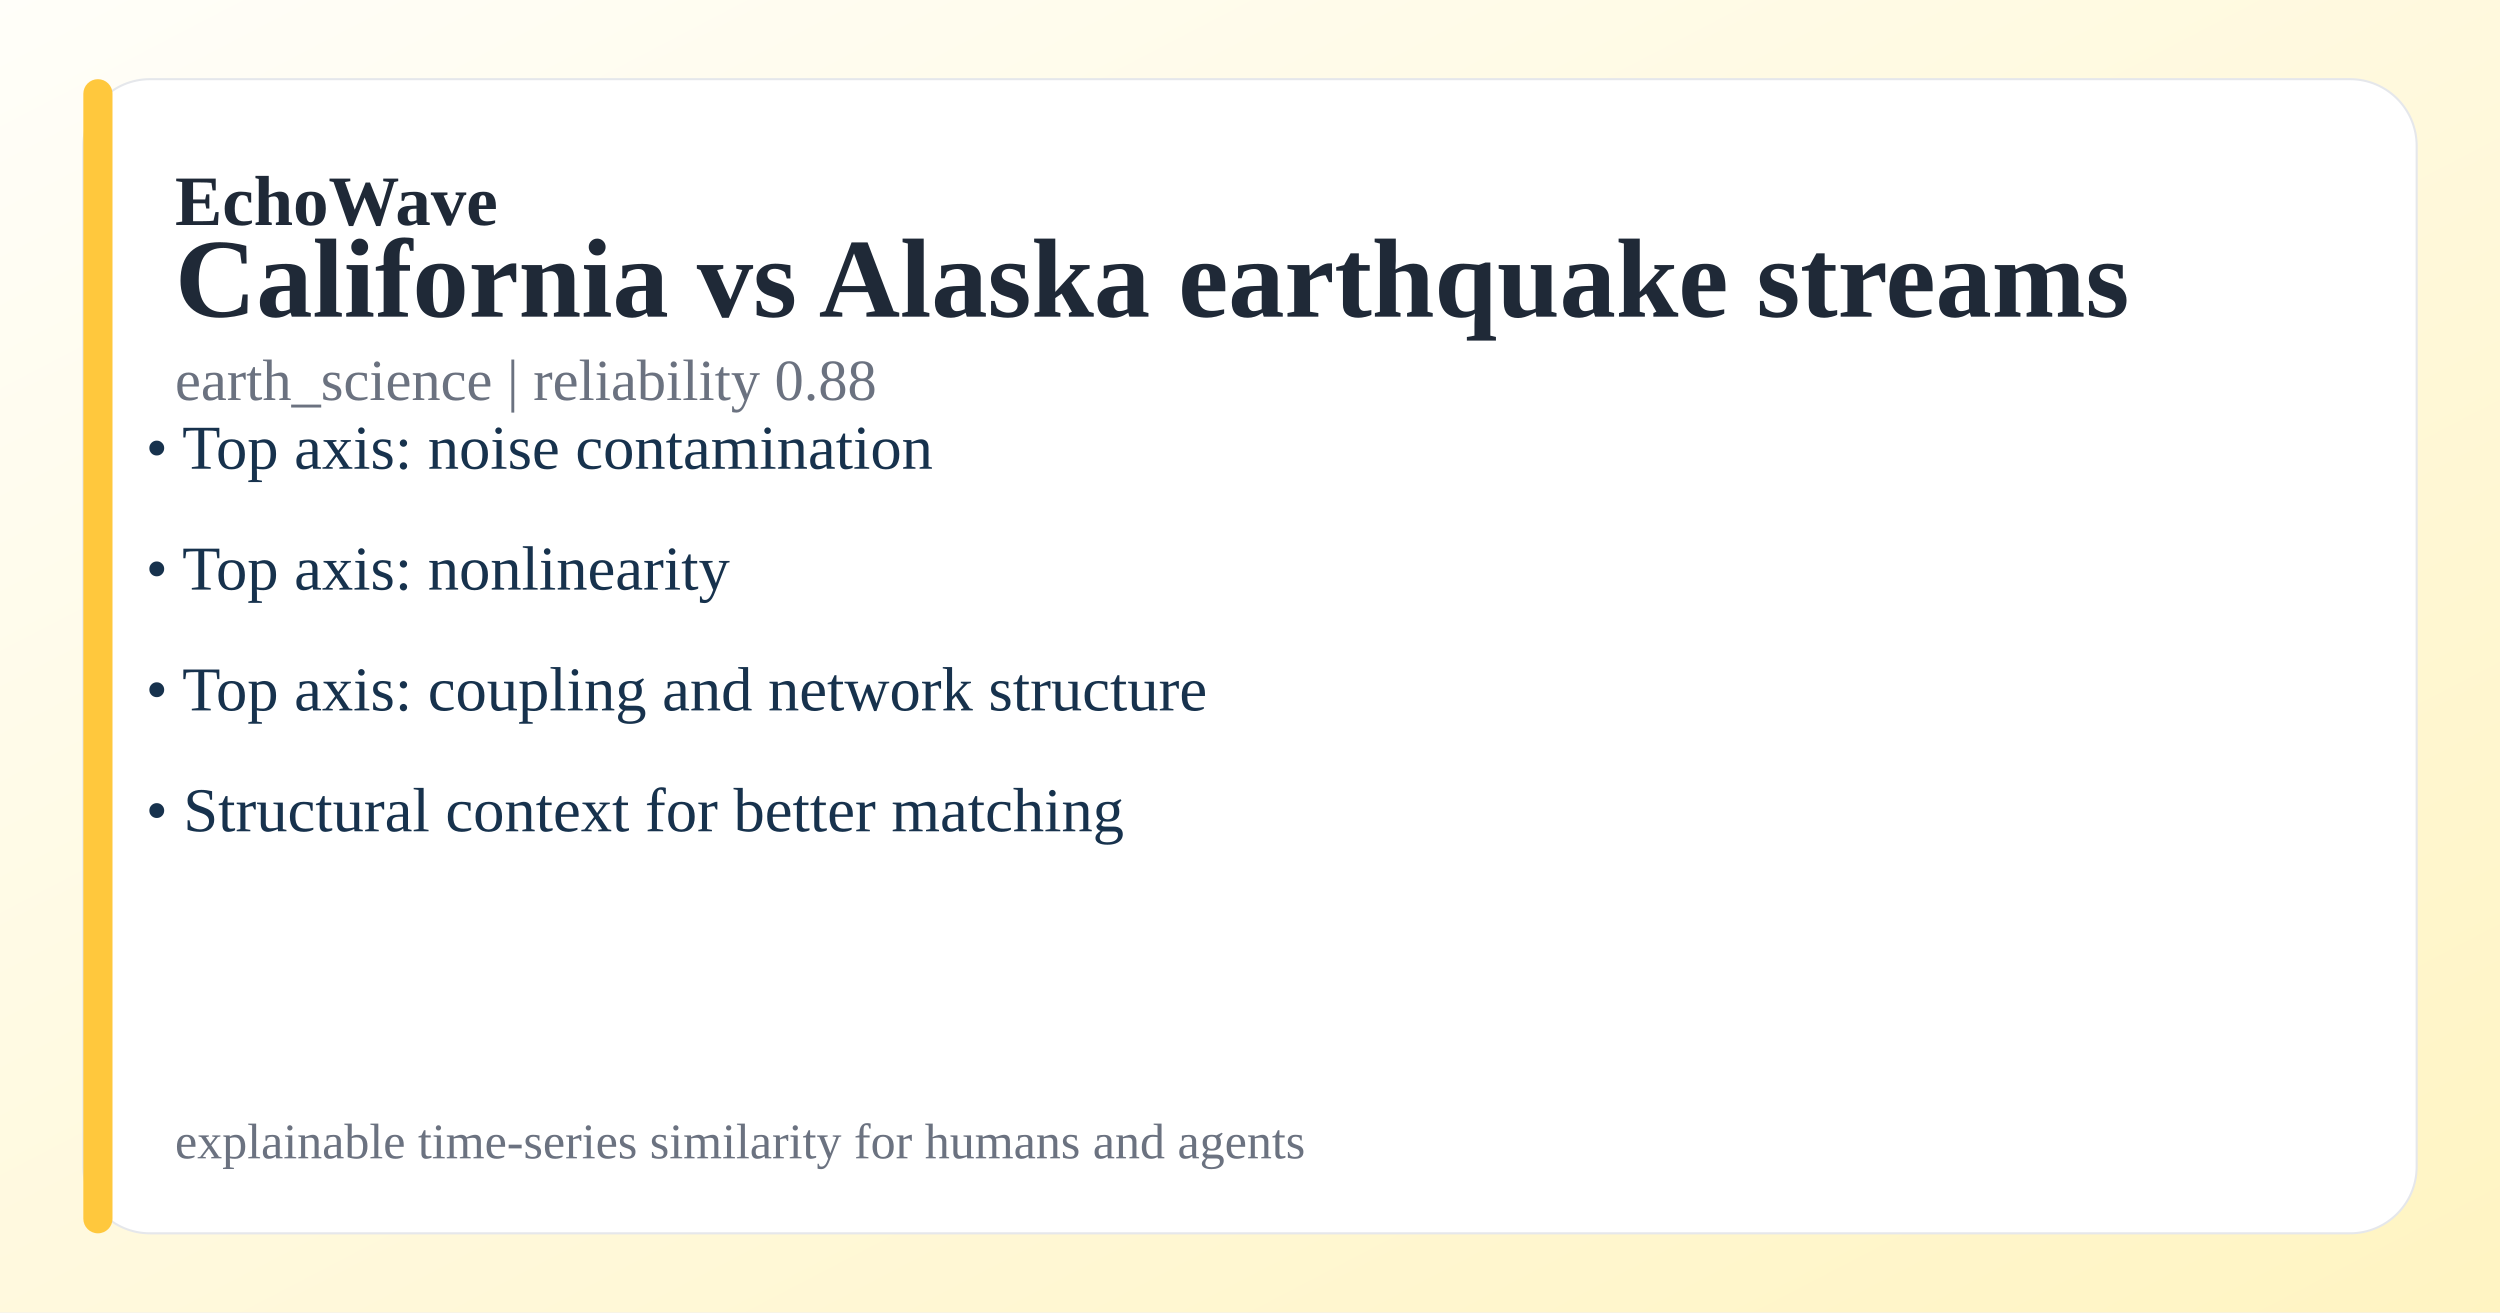
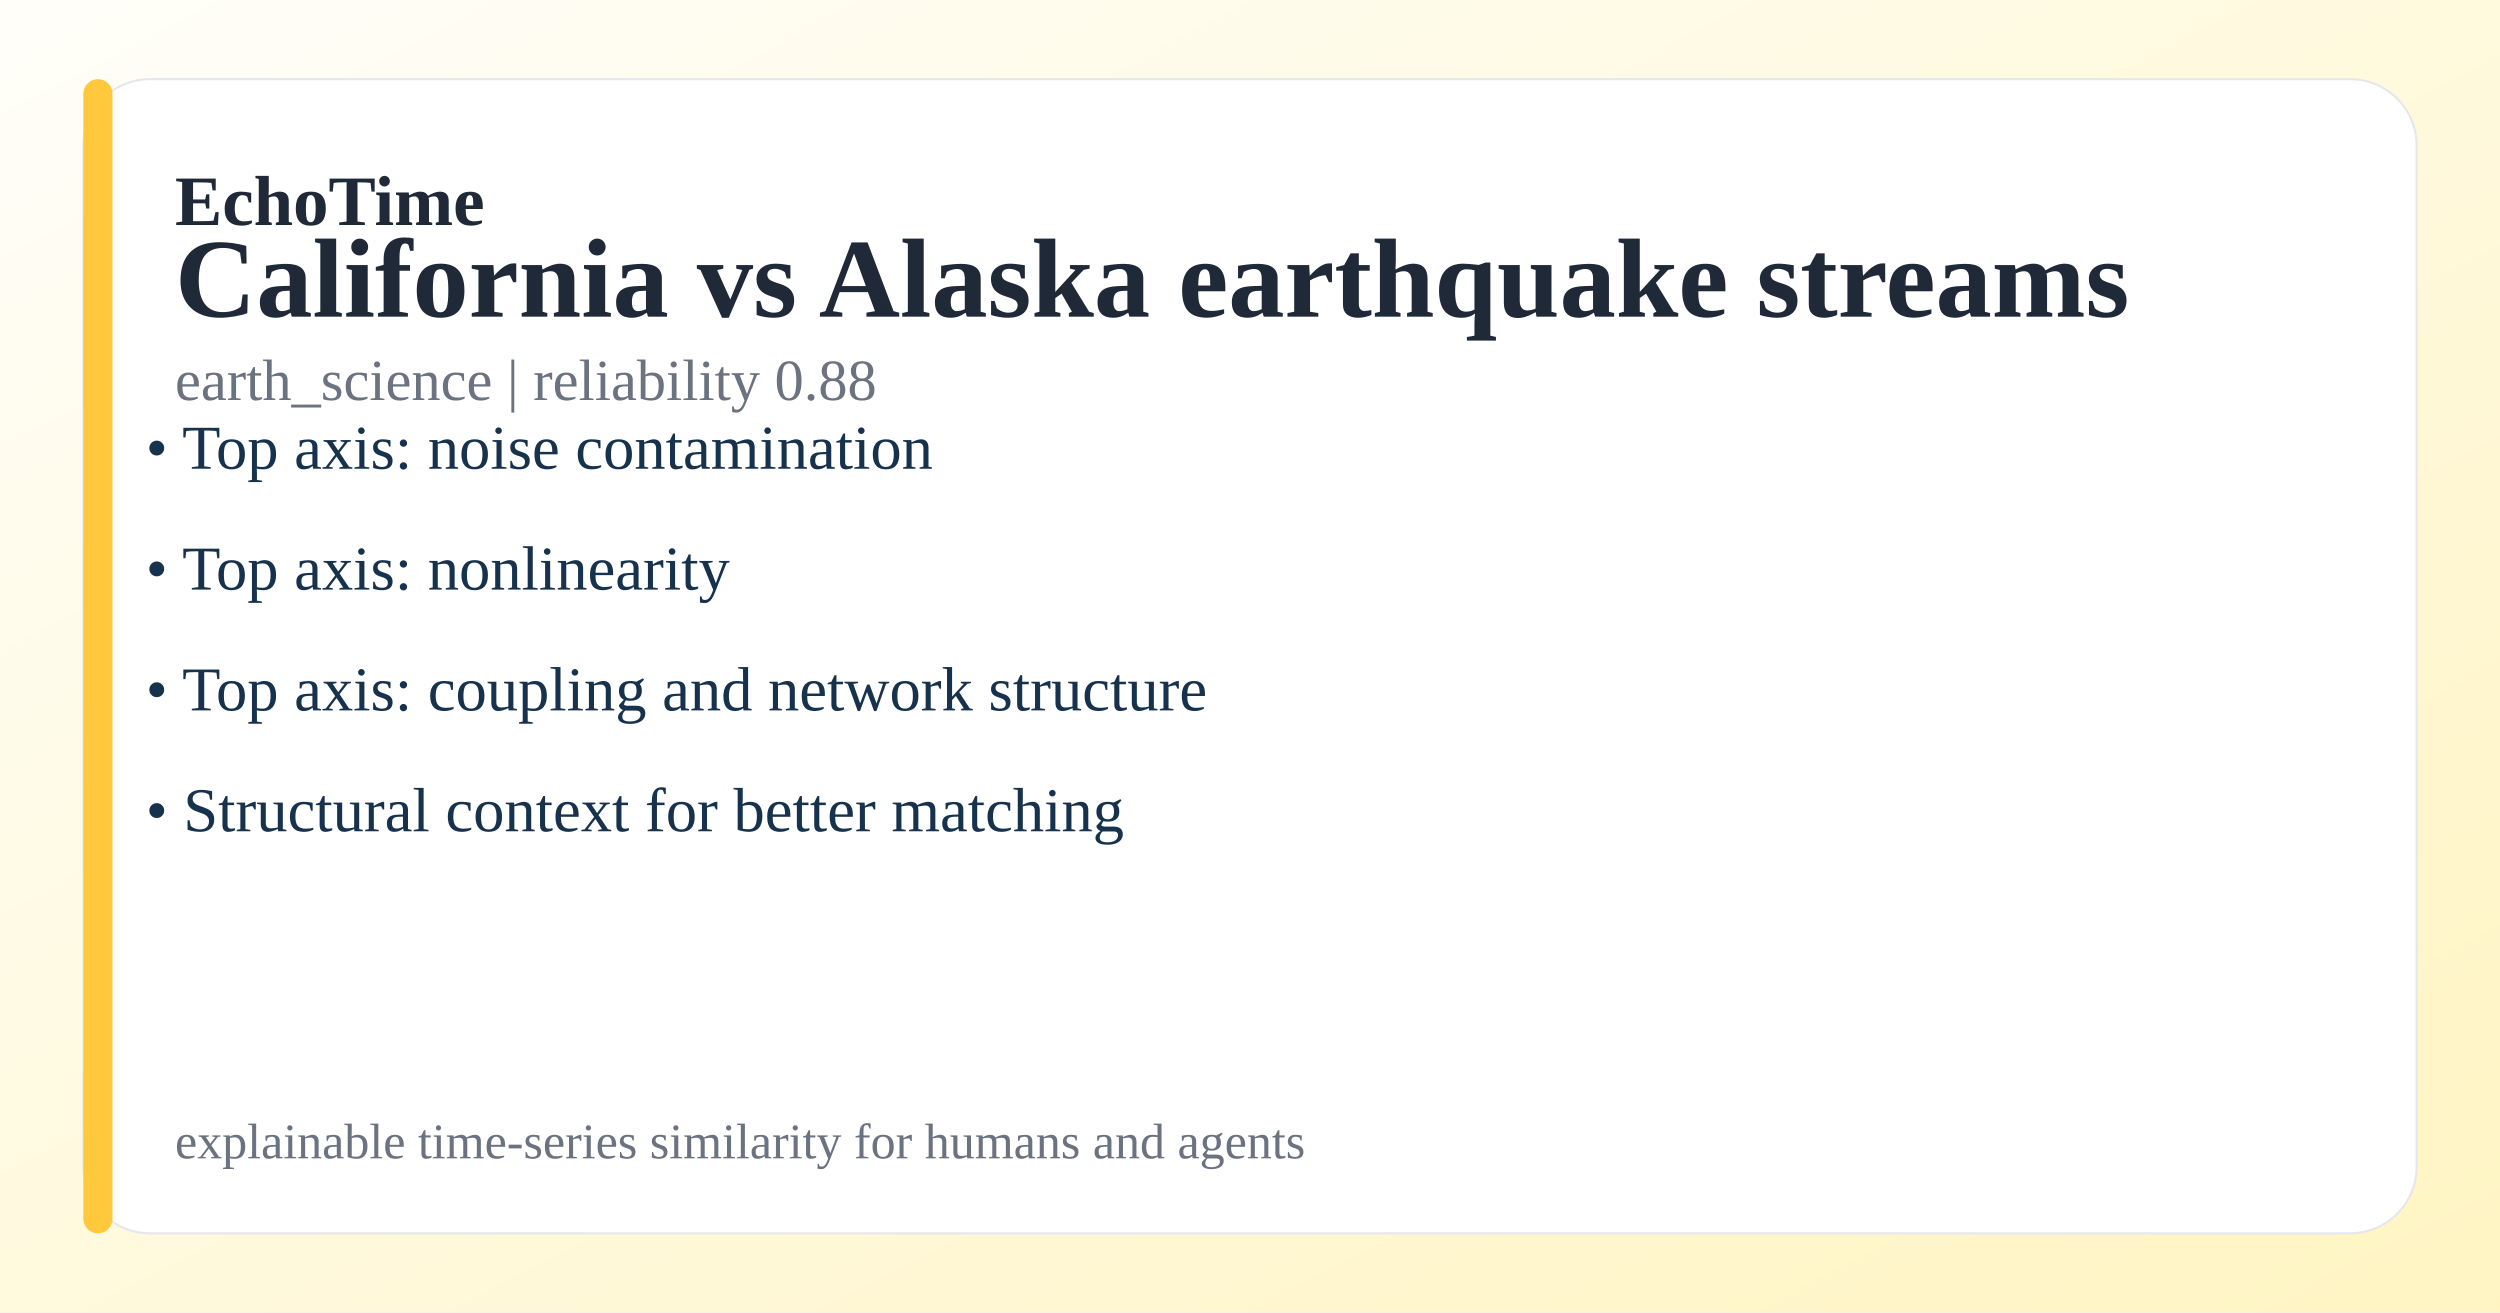
- <svg xmlns="http://www.w3.org/2000/svg" width="1200" height="630" viewBox="0 0 1200 630" role="img" aria-label="EchoWave social card - California vs Alaska earthquake streams">
+ <svg xmlns="http://www.w3.org/2000/svg" width="1200" height="630" viewBox="0 0 1200 630" role="img" aria-label="EchoTime social card - California vs Alaska earthquake streams">
  <defs>
    <linearGradient id="bg" x1="0" x2="1" y1="0" y2="1">
      <stop offset="0%" stop-color="#fffef9" />
      <stop offset="100%" stop-color="#FFF4C2" />
    </linearGradient>
  </defs>
  <rect width="100%" height="100%" fill="url(#bg)" />
  <rect x="40" y="38" width="1120" height="554" rx="32" fill="white" stroke="#E5E7EB" />
  <rect x="40" y="38" width="14" height="554" rx="7" fill="#FFC83D" />
-   <text x="84" y="108" font-size="34" font-weight="700" fill="#1F2937">EchoWave</text>
+   <text x="84" y="108" font-size="34" font-weight="700" fill="#1F2937">EchoTime</text>
  <text x="84" y="152" font-size="54" font-weight="800" fill="#1F2937">California vs Alaska earthquake streams</text>
  <text x="84" y="192" font-size="28" fill="#6B7280">earth_science | reliability 0.88</text>
  <text x="70" y="225" font-size="30" fill="#17324d">• Top axis: noise contamination</text>
  <text x="70" y="283" font-size="30" fill="#17324d">• Top axis: nonlinearity</text>
  <text x="70" y="341" font-size="30" fill="#17324d">• Top axis: coupling and network structure</text>
  <text x="70" y="399" font-size="30" fill="#17324d">• Structural context for better matching</text>
  <text x="84" y="556" font-size="24" fill="#6B7280">explainable time-series similarity for humans and agents</text>
</svg>
